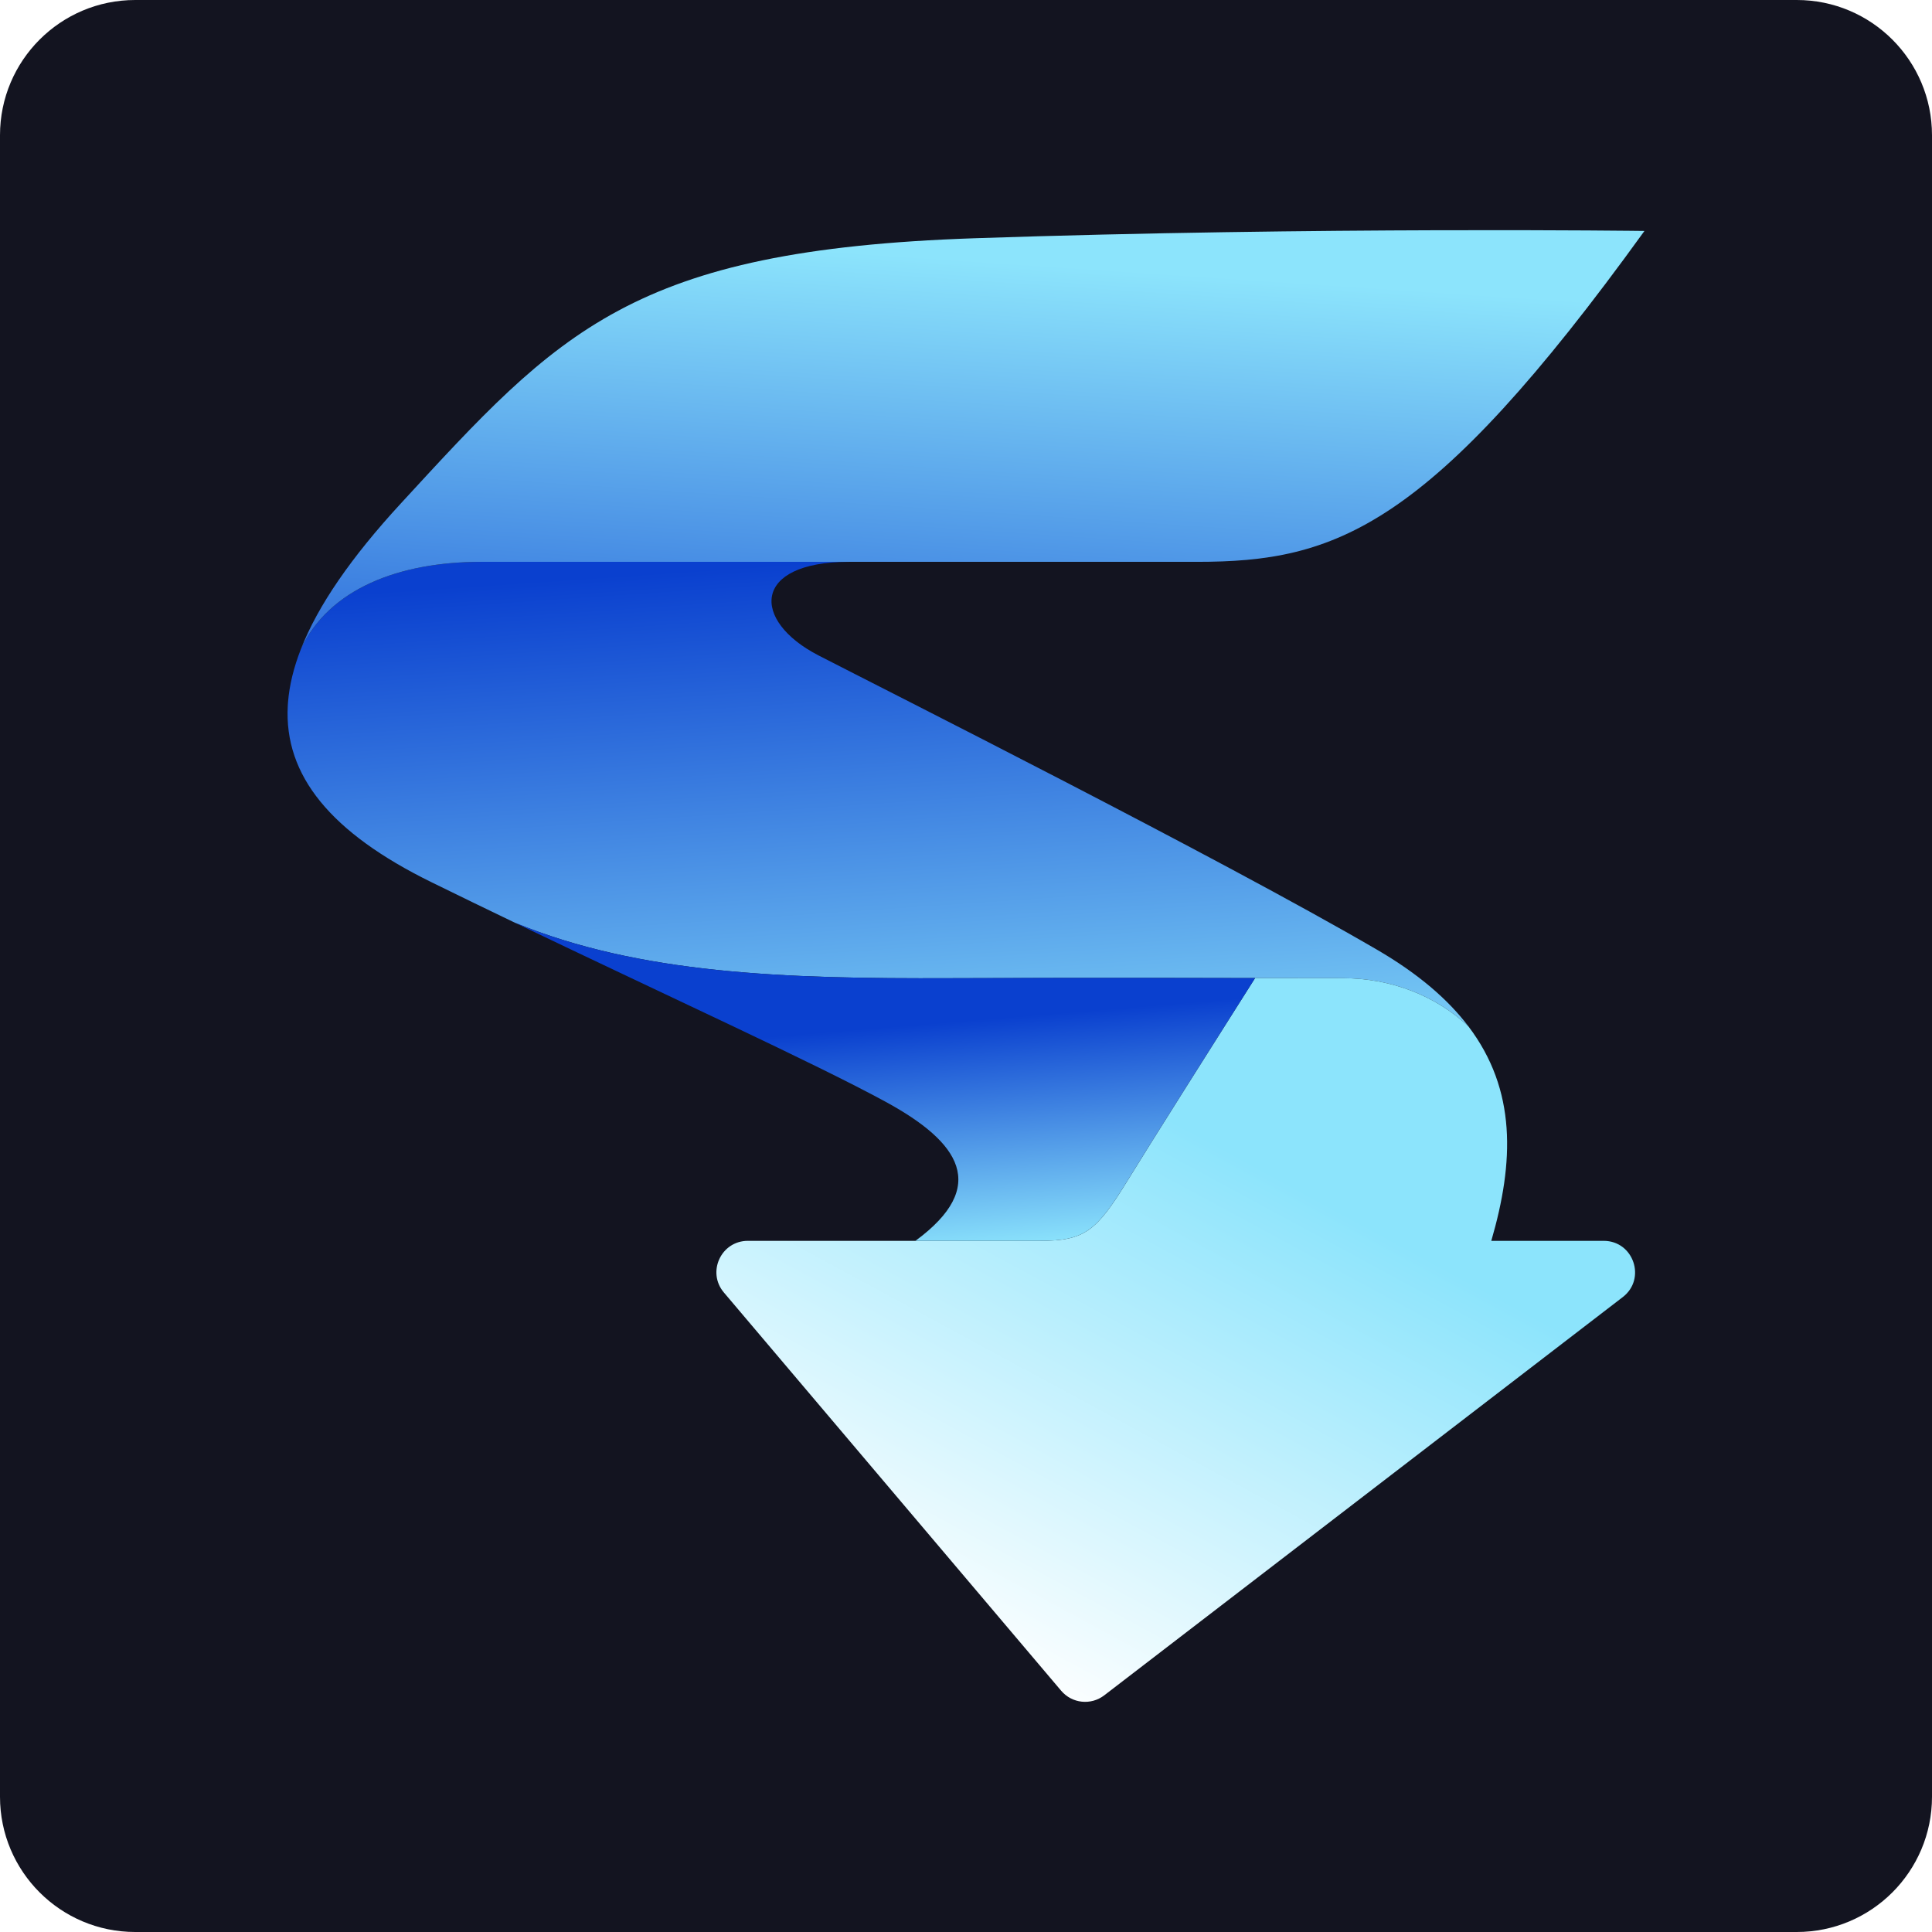
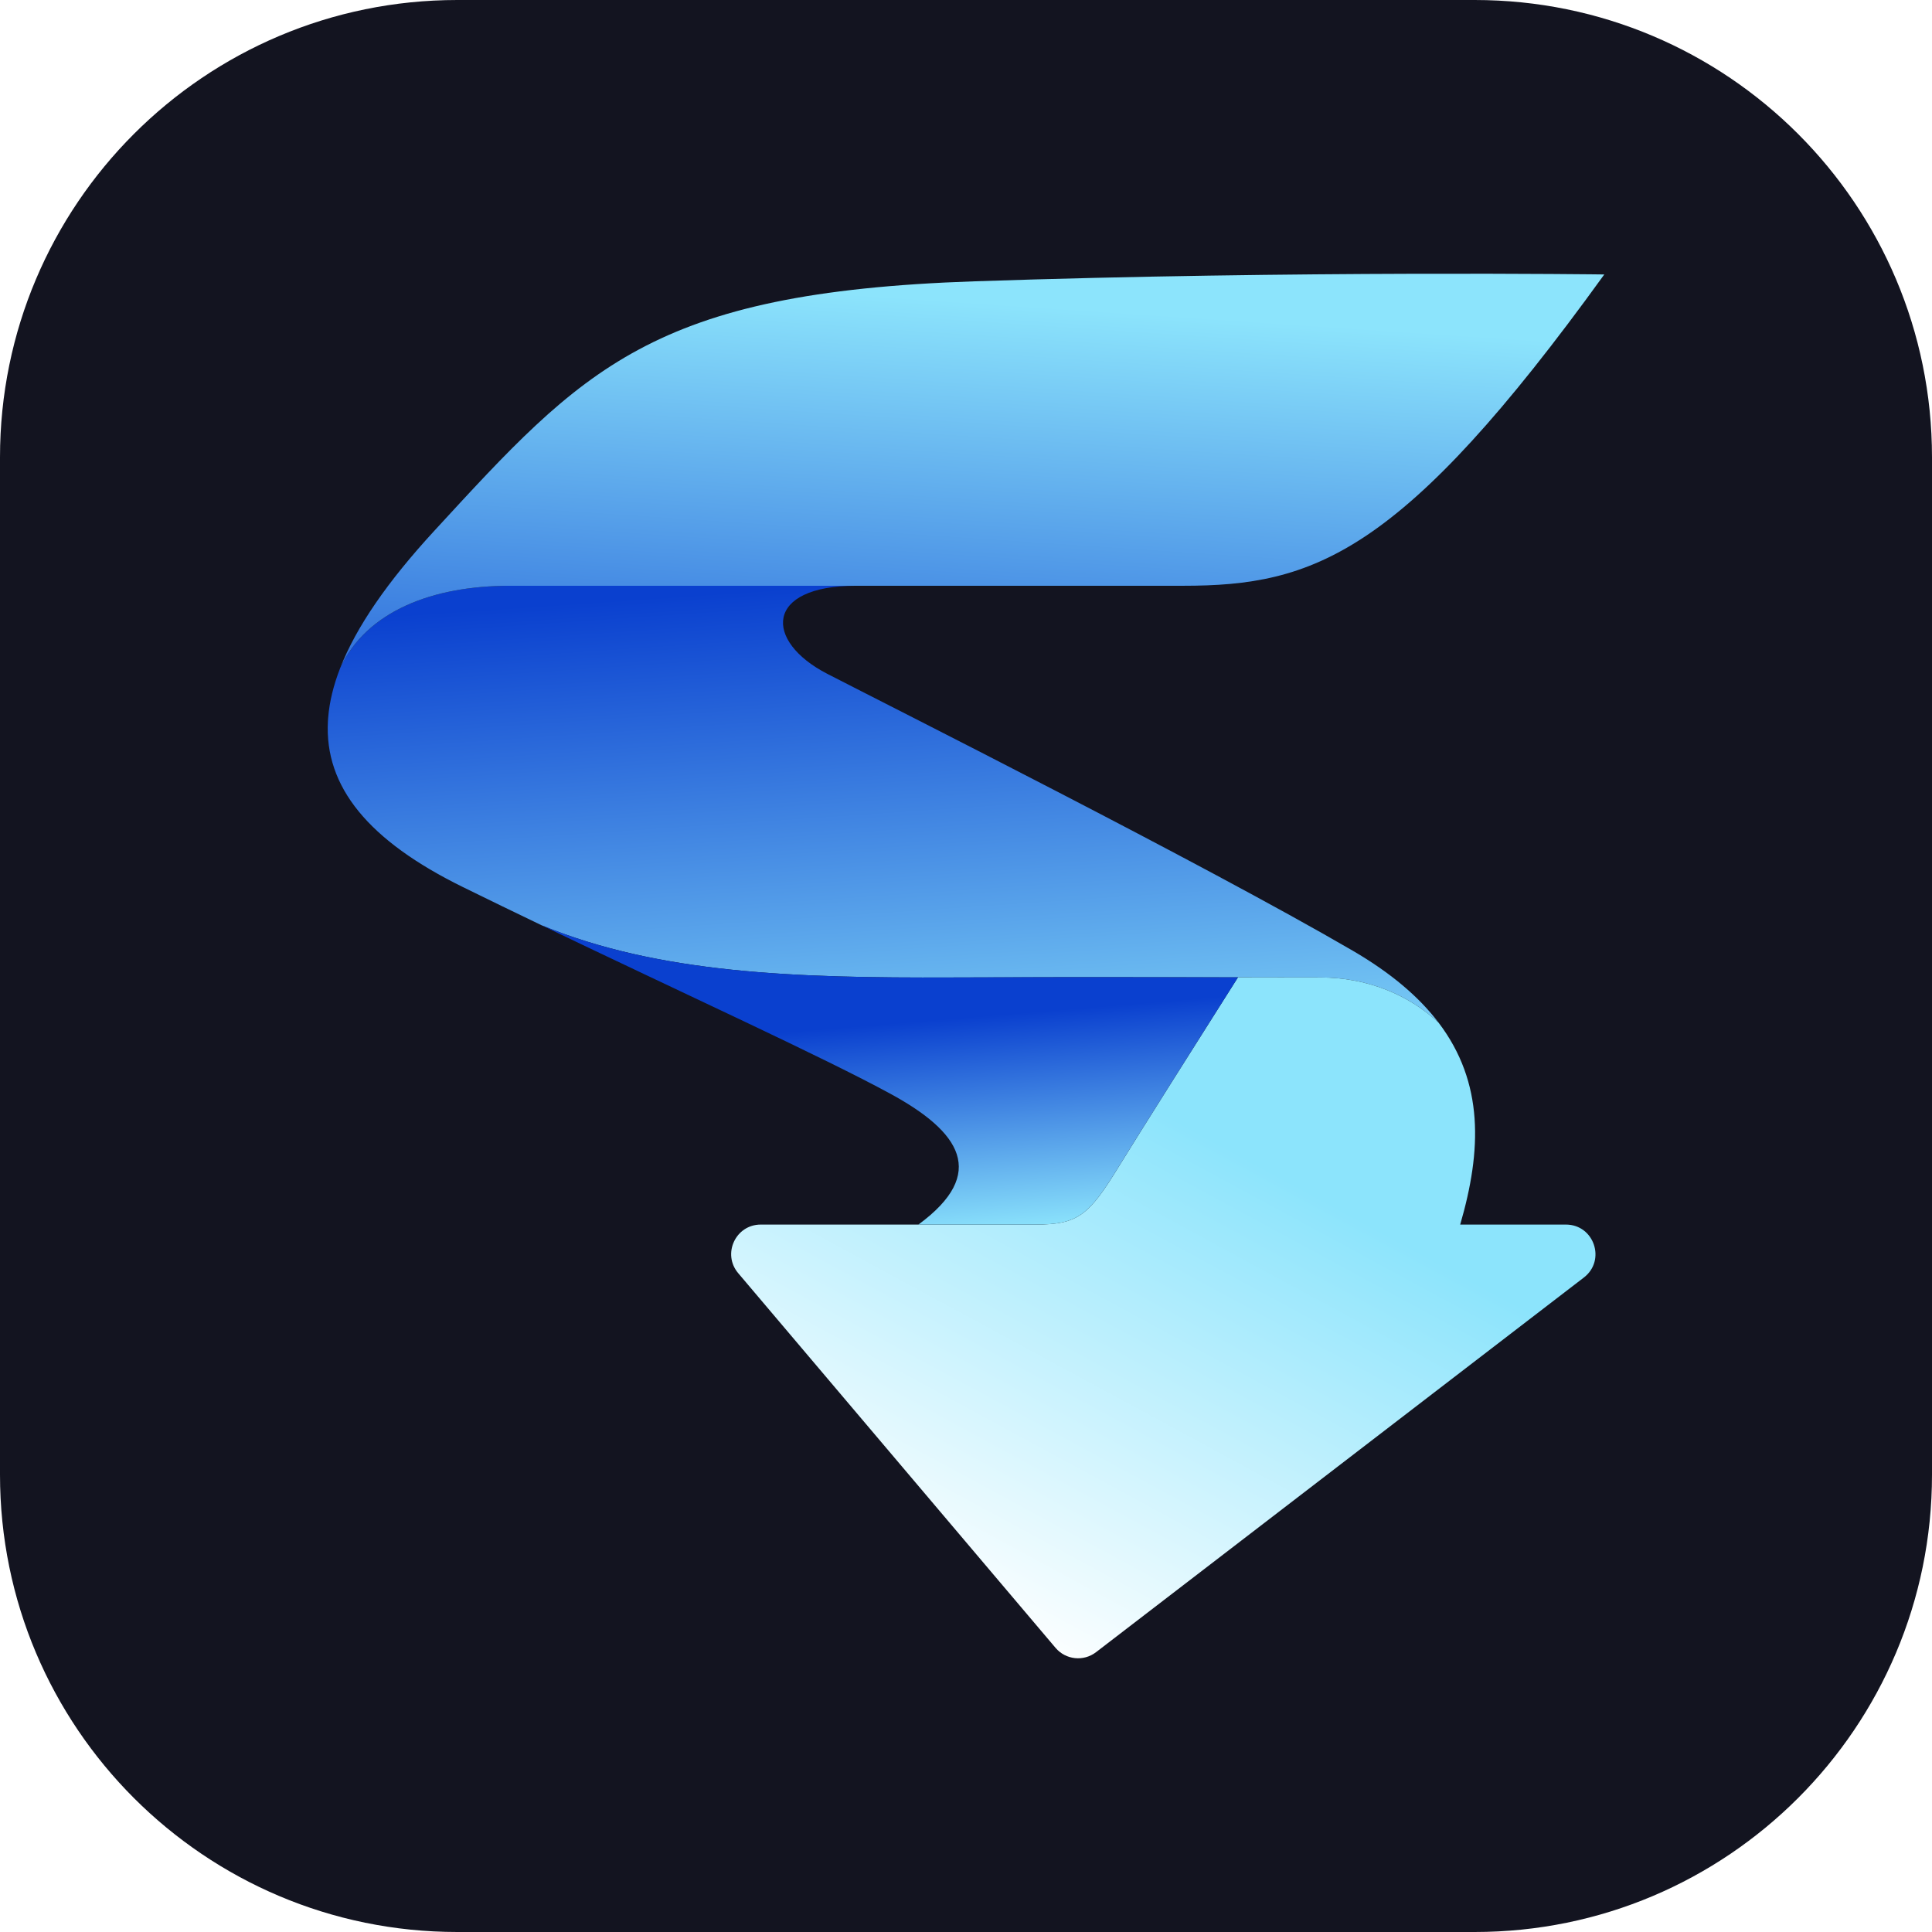
<svg xmlns="http://www.w3.org/2000/svg" width="500" height="500" viewBox="0 0 500 500">
  <defs>
-     <linearGradient id="linear-gradient-1" x1="259.069" y1="142.096" x2="269.588" y2="296.239" gradientUnits="userSpaceOnUse">
+     <linearGradient id="linear-gradient-1" x1="258.532" y1="148.483" x2="268.428" y2="293.502" gradientUnits="userSpaceOnUse">
      <stop offset="0" stop-color="#0a40cf" />
      <stop offset="1" stop-color="#8ce4fc" />
    </linearGradient>
-     <linearGradient id="linear-gradient-2" x1="360.617" y1="74.533" x2="350.098" y2="231.912" gradientUnits="userSpaceOnUse">
+     <linearGradient id="linear-gradient-2" x1="354.069" y1="84.919" x2="344.173" y2="232.983" gradientUnits="userSpaceOnUse">
      <stop offset="0" stop-color="#8ce4fc" />
      <stop offset="1" stop-color="#0a40cf" />
    </linearGradient>
-     <linearGradient id="linear-gradient-3" x1="291.84" y1="454.023" x2="373.563" y2="303.117" gradientUnits="userSpaceOnUse">
+     <linearGradient id="linear-gradient-3" x1="289.363" y1="441.946" x2="366.249" y2="299.973" gradientUnits="userSpaceOnUse">
      <stop offset="0" stop-color="#ffffff" />
      <stop offset="0.873" stop-color="#8ce4fc" />
    </linearGradient>
-     <linearGradient id="linear-gradient-4" x1="309.041" y1="259.307" x2="313.896" y2="318.78" gradientUnits="userSpaceOnUse">
+     <linearGradient id="linear-gradient-4" x1="305.546" y1="258.756" x2="310.114" y2="314.709" gradientUnits="userSpaceOnUse">
      <stop offset="0" stop-color="#0a40cf" />
      <stop offset="1" stop-color="#8ce4fc" />
    </linearGradient>
  </defs>
  <g id="Asset_3" data-name="Asset 3">
+     <path d="M118.344 0 L381.656 0 C447.016 0 500 52.984 500 118.344 L500 381.656 C500 447.016 447.016 500 381.656 500 L118.344 500 C52.984 500 0 447.016 0 381.656 L0 118.344 C0 52.984 52.984 0 118.344 0 Z" fill="#131420" />
    <g>
-       <path d="M35 0 L465 0 C484.33 0 500 15.67 500 35 L500 465 C500 484.33 484.33 500 465 500 L35 500 C15.67 500 0 484.33 0 465 L0 35 C0 15.67 15.67 0 35 0 Z" fill="#131420" />
-       <g>
-         <path d="M77.868 167.991 C85.147 152.374 103.271 145.406 124.516 145.406 L219.708 145.406 C194.577 145.406 194.396 160.63 211.821 169.618 C229.246 178.605 315.092 221.749 356.362 245.778 C367.02 251.983 374.706 258.604 380.019 265.613 C371.699 257.809 360.19 253.155 347.495 253.155 C321.426 253.155 289.35 252.971 246.062 253.155 C202.775 253.338 165.54 252.054 133.271 238.806 L133.271 238.806 L133.271 238.806 C126.1 235.361 118.853 231.849 111.628 228.299 C85.67 215.546 73.453 200.735 74.479 182.604 C74.501 182.312 74.522 182.015 74.54 181.712 L74.54 181.712 C74.89 177.336 76.002 172.768 77.868 167.991 Z" fill="url(#linear-gradient-1)" />
-         <path d="M252.276 61.656 C341.207 58.647 425.581 59.77 425.581 59.77 C369.869 136.96 345.664 145.406 309.705 145.406 L221.525 145.406 L219.708 145.406 L124.516 145.406 C103.271 145.406 85.147 152.374 77.868 167.991 C82.284 156.69 90.922 144.216 103.693 130.339 C144.738 85.736 163.345 64.666 252.276 61.656 Z" fill="url(#linear-gradient-2)" />
-         <path d="M291.939 305.318 C297.423 296.385 314.328 269.666 324.811 253.125 C332.885 253.141 340.412 253.155 347.495 253.155 C360.19 253.155 371.699 257.809 380.019 265.613 C392.515 282.098 391.887 300.727 385.945 321.13 L415.024 321.13 C422.779 321.13 426.12 330.964 419.969 335.689 L285.772 438.755 C282.335 441.395 277.431 440.87 274.631 437.563 L187.34 334.497 C182.871 329.22 186.621 321.13 193.536 321.13 L226.355 321.13 L236.91 321.13 L269.117 321.13 C280.795 321.13 283.786 318.601 291.939 305.318 Z" fill="url(#linear-gradient-3)" />
-         <path d="M229.231 285.16 C210.571 275.003 173.082 257.932 133.271 238.806 C165.54 252.054 202.775 253.338 246.062 253.155 C277.589 253.021 303.168 253.082 324.811 253.125 C314.328 269.666 297.423 296.385 291.939 305.318 C283.786 318.601 280.795 321.13 269.117 321.13 L236.91 321.13 C256.079 307.038 248.437 295.614 229.231 285.16 Z" fill="url(#linear-gradient-4)" />
-       </g>
+       <path d="M88.057 172.845 C94.905 158.153 111.956 151.597 131.944 151.597 L221.501 151.597 C197.858 151.597 197.687 165.92 214.081 174.376 C230.474 182.831 311.239 223.421 350.066 246.028 C360.093 251.865 367.324 258.095 372.323 264.689 C364.495 257.347 353.667 252.968 341.724 252.968 C317.198 252.968 287.021 252.795 246.295 252.968 C205.57 253.14 170.539 251.932 140.18 239.468 L140.18 239.468 L140.18 239.468 C133.434 236.227 126.616 232.923 119.819 229.583 C95.397 217.585 83.903 203.651 84.869 186.593 C84.889 186.319 84.909 186.039 84.926 185.754 L84.926 185.754 C85.255 181.637 86.301 177.34 88.057 172.845 Z" fill="url(#linear-gradient-1)" />
+       <path d="M252.141 72.805 C335.808 69.974 415.187 71.03 415.187 71.03 C362.773 143.651 340.001 151.597 306.171 151.597 L223.21 151.597 L221.501 151.597 L131.944 151.597 C111.956 151.597 94.905 158.153 88.057 172.845 C92.212 162.213 100.338 150.478 112.353 137.422 C150.969 95.459 168.474 75.636 252.141 72.805 Z" fill="url(#linear-gradient-2)" />
+       <path d="M289.456 302.043 C294.616 293.639 310.52 268.502 320.382 252.94 C327.979 252.955 335.06 252.968 341.724 252.968 C353.667 252.968 364.495 257.347 372.323 264.689 C384.079 280.198 383.488 297.724 377.898 316.919 L405.255 316.919 C412.551 316.919 415.695 326.171 409.908 330.617 L283.654 427.582 C280.421 430.065 275.807 429.572 273.173 426.46 L191.049 329.495 C186.844 324.531 190.372 316.919 196.878 316.919 L227.754 316.919 L237.685 316.919 L267.985 316.919 C278.972 316.919 281.786 314.54 289.456 302.043 Z" fill="url(#linear-gradient-3)" />
+       <path d="M230.46 283.079 C212.905 273.523 177.635 257.462 140.18 239.468 C170.539 251.932 205.57 253.14 246.295 252.968 C275.956 252.842 300.021 252.899 320.382 252.94 C310.52 268.502 294.616 293.639 289.456 302.043 C281.786 314.54 278.972 316.919 267.985 316.919 L237.685 316.919 C255.719 303.662 248.529 292.914 230.46 283.079 Z" fill="url(#linear-gradient-4)" />
    </g>
  </g>
</svg>
